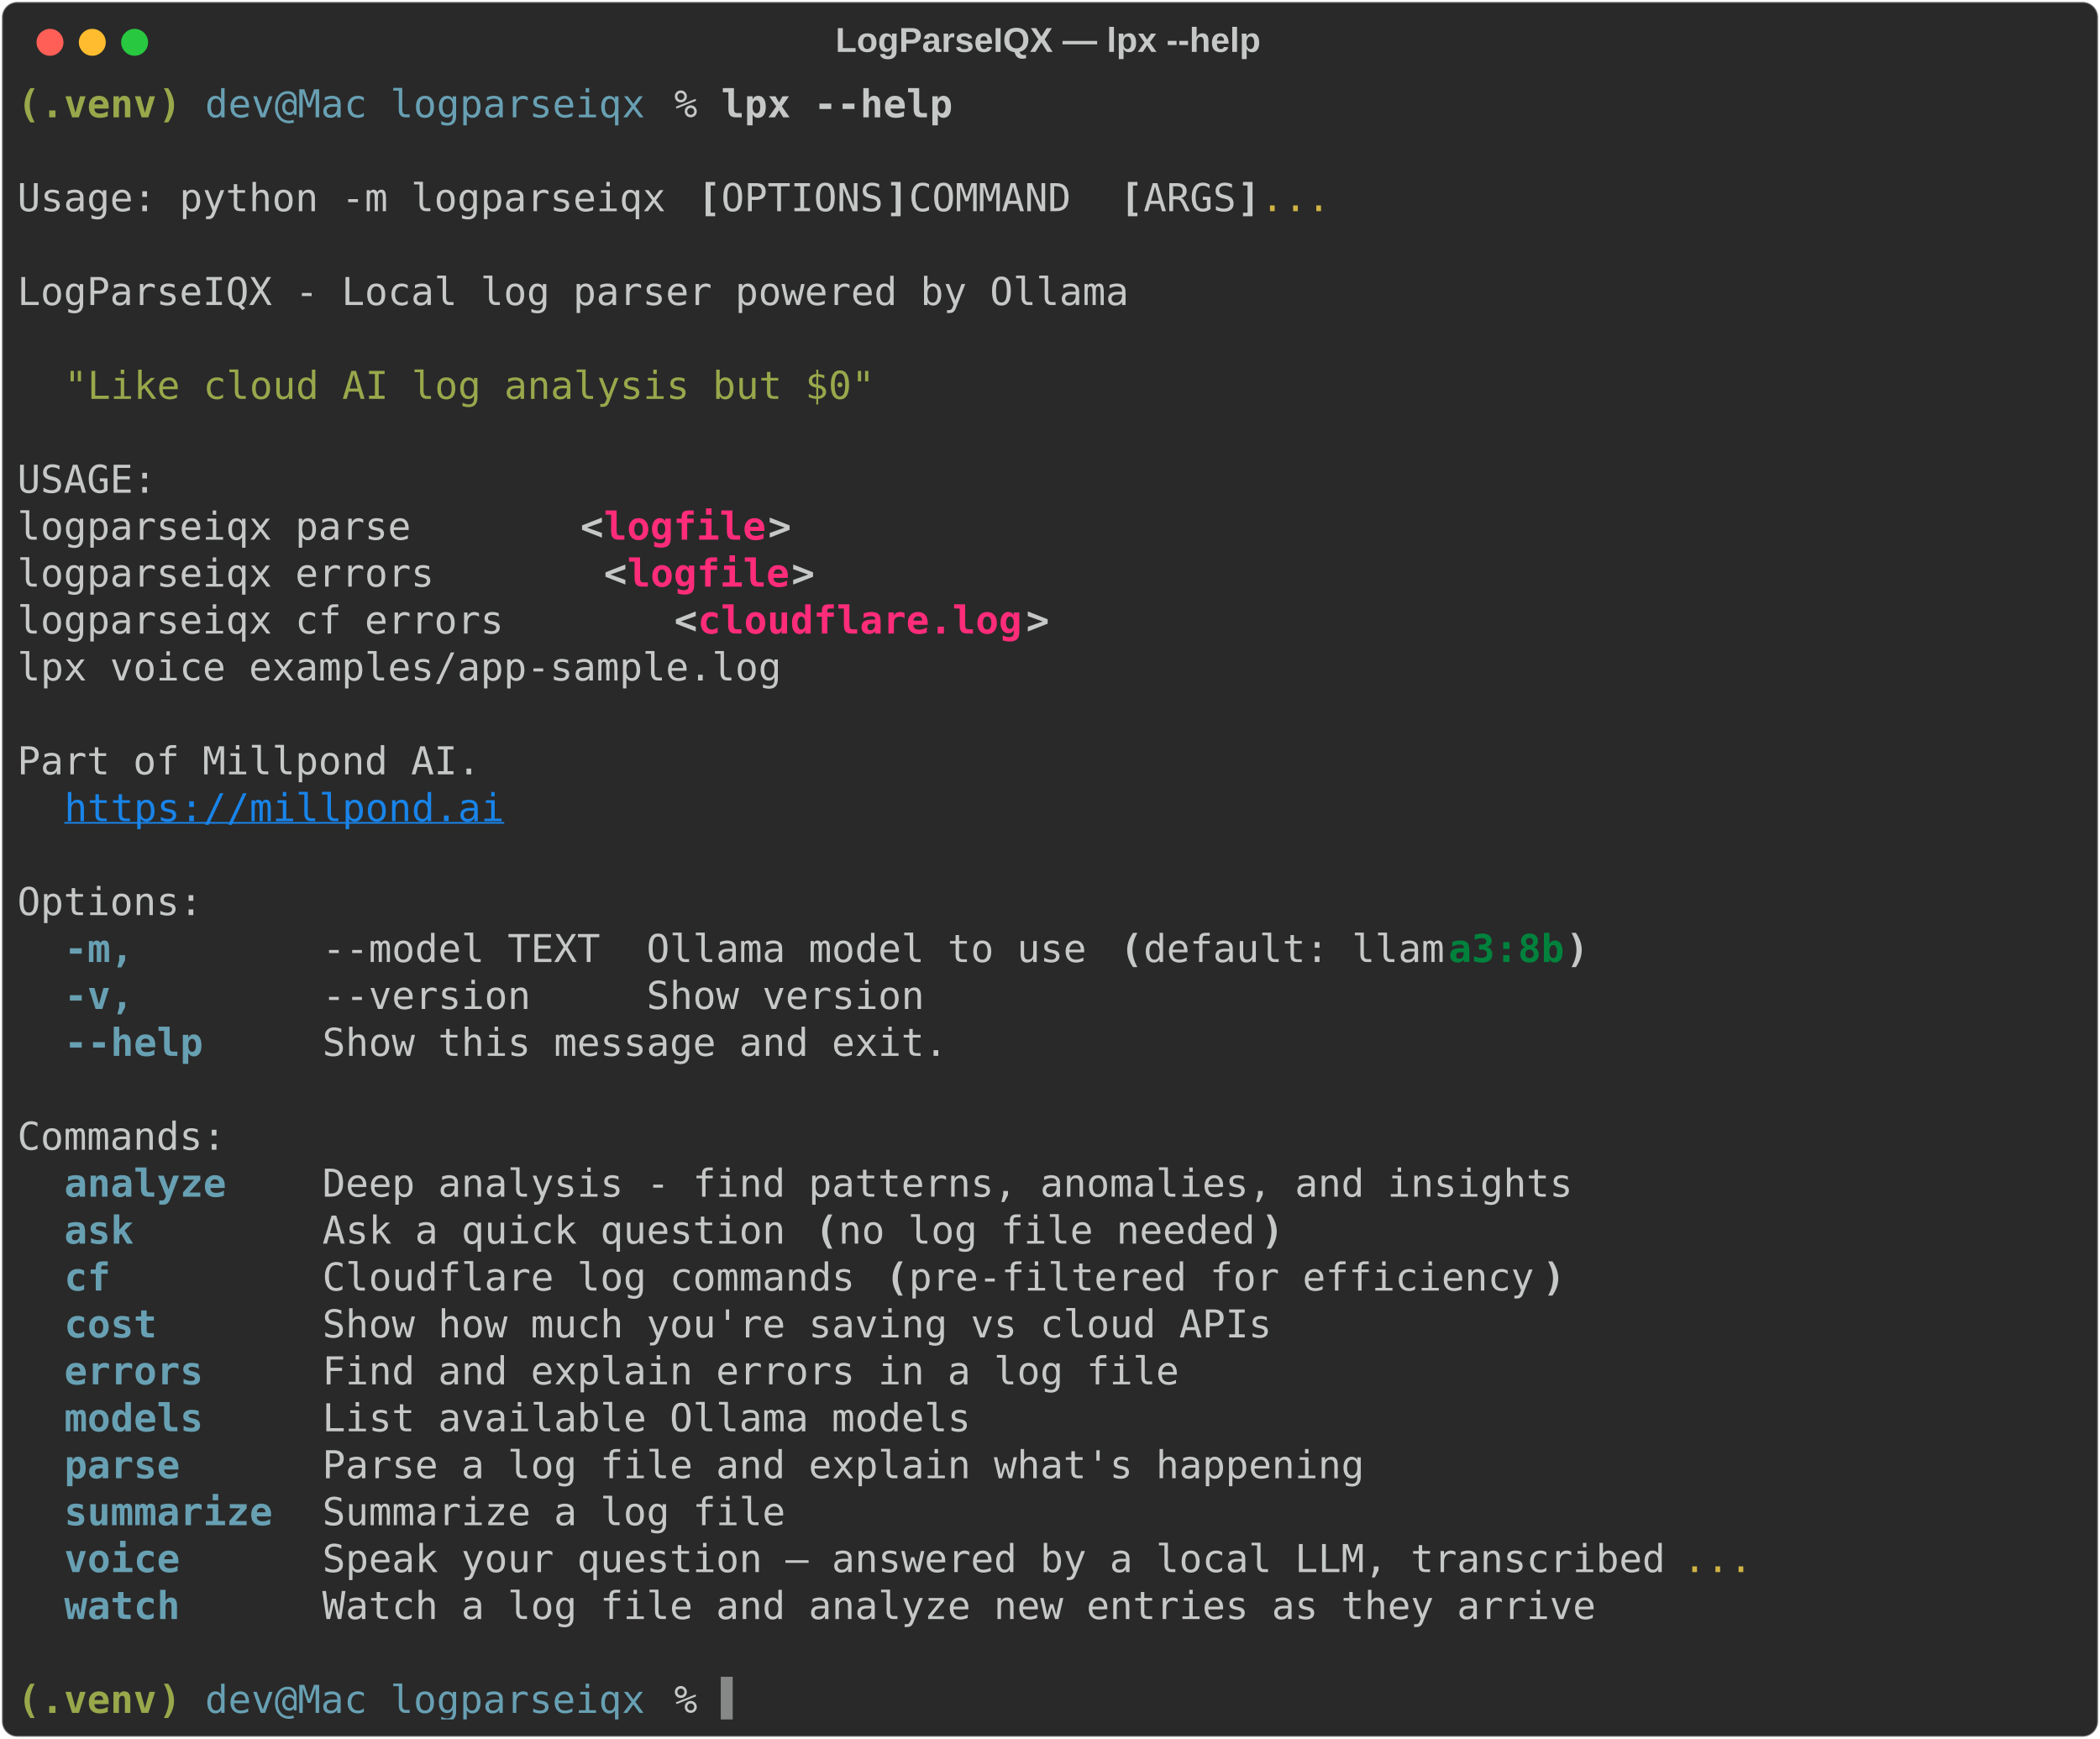
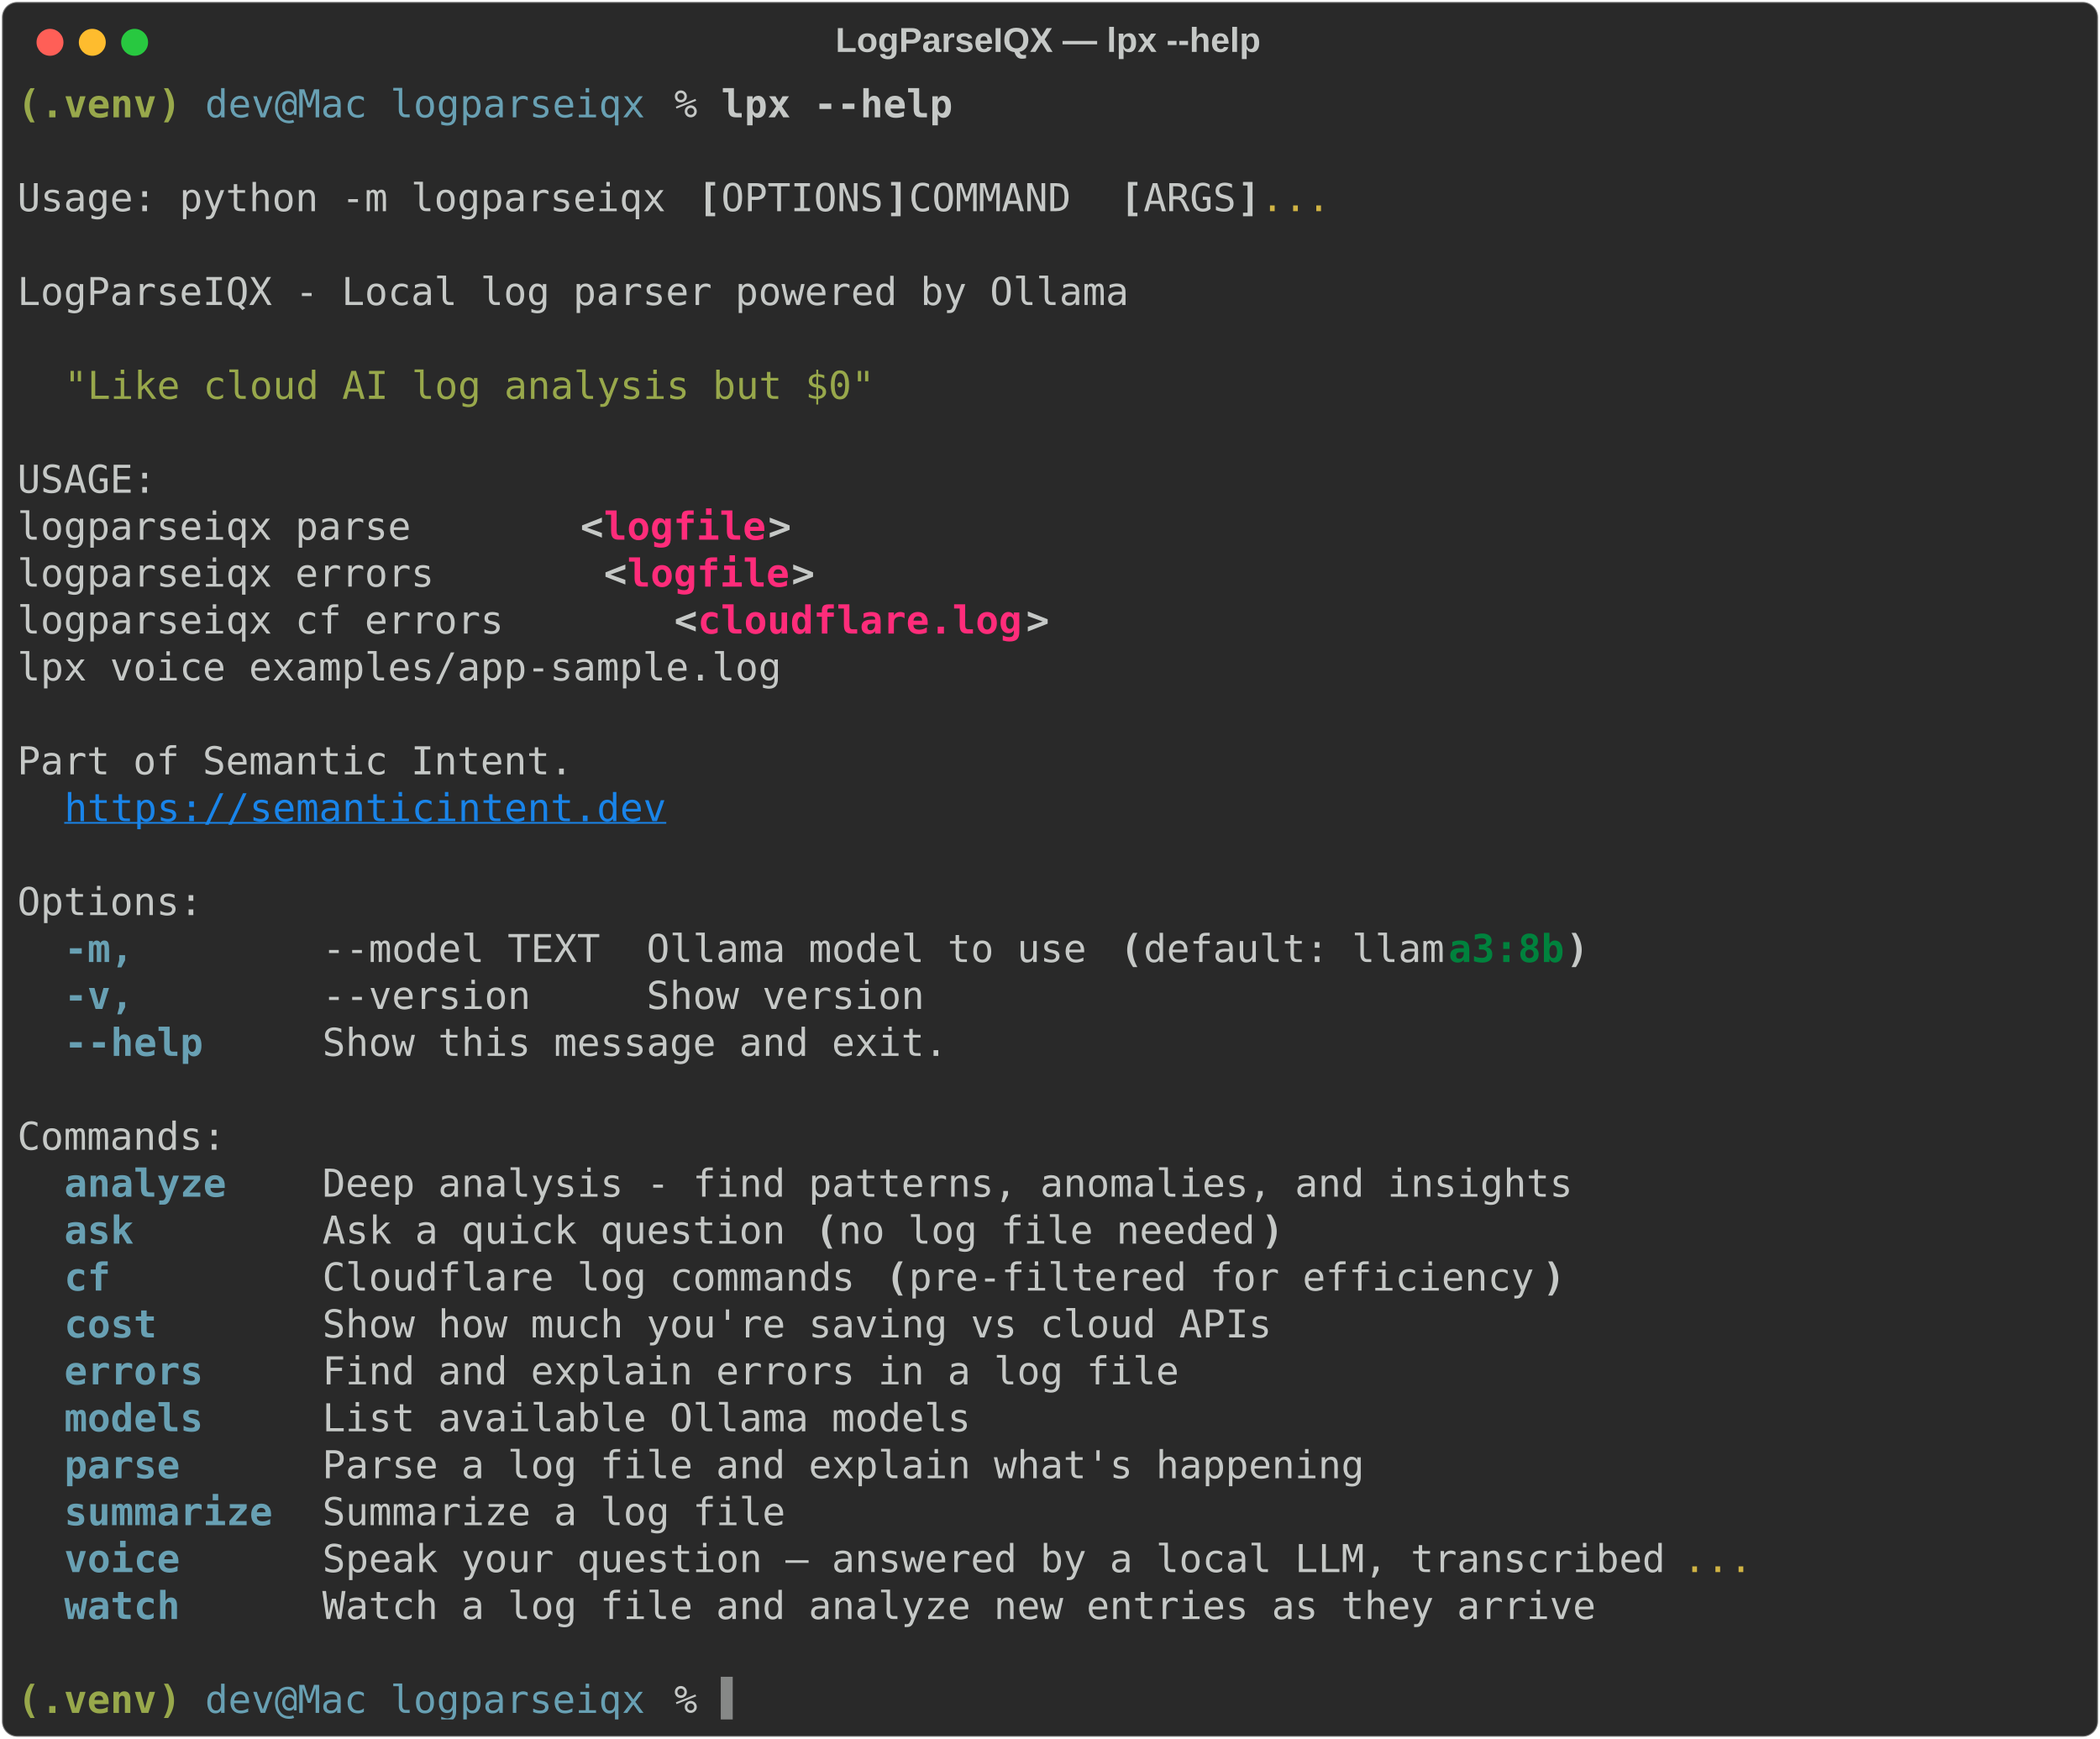
<svg xmlns="http://www.w3.org/2000/svg" class="rich-terminal" viewBox="0 0 1092 904.0">
  <style>

    @font-face {
        font-family: "Fira Code";
        src: local("FiraCode-Regular"),
                url("https://cdnjs.cloudflare.com/ajax/libs/firacode/6.2.0/woff2/FiraCode-Regular.woff2") format("woff2"),
                url("https://cdnjs.cloudflare.com/ajax/libs/firacode/6.2.0/woff/FiraCode-Regular.woff") format("woff");
        font-style: normal;
        font-weight: 400;
    }
    @font-face {
        font-family: "Fira Code";
        src: local("FiraCode-Bold"),
                url("https://cdnjs.cloudflare.com/ajax/libs/firacode/6.2.0/woff2/FiraCode-Bold.woff2") format("woff2"),
                url("https://cdnjs.cloudflare.com/ajax/libs/firacode/6.2.0/woff/FiraCode-Bold.woff") format("woff");
        font-style: bold;
        font-weight: 700;
    }

-     .terminal-3034271857-matrix {
+     .terminal-1617581386-matrix {
        font-family: Fira Code, monospace;
        font-size: 20px;
        line-height: 24.4px;
        font-variant-east-asian: full-width;
    }

-     .terminal-3034271857-title {
+     .terminal-1617581386-title {
        font-size: 18px;
        font-weight: bold;
        font-family: arial;
    }

-     .terminal-3034271857-r1 { fill: #98a84b;font-weight: bold }
- .terminal-3034271857-r2 { fill: #c5c8c6 }
- .terminal-3034271857-r3 { fill: #68a0b3 }
- .terminal-3034271857-r4 { fill: #c5c8c6;font-weight: bold }
- .terminal-3034271857-r5 { fill: #d0b344 }
- .terminal-3034271857-r6 { fill: #98a84b }
- .terminal-3034271857-r7 { fill: #ff2c7a;font-weight: bold }
- .terminal-3034271857-r8 { fill: #1984e9;text-decoration: underline; }
- .terminal-3034271857-r9 { fill: #68a0b3;font-weight: bold }
- .terminal-3034271857-r10 { fill: #00823d;font-weight: bold }
- .terminal-3034271857-r11 { fill: #868887 }
+     .terminal-1617581386-r1 { fill: #98a84b;font-weight: bold }
+ .terminal-1617581386-r2 { fill: #c5c8c6 }
+ .terminal-1617581386-r3 { fill: #68a0b3 }
+ .terminal-1617581386-r4 { fill: #c5c8c6;font-weight: bold }
+ .terminal-1617581386-r5 { fill: #d0b344 }
+ .terminal-1617581386-r6 { fill: #98a84b }
+ .terminal-1617581386-r7 { fill: #ff2c7a;font-weight: bold }
+ .terminal-1617581386-r8 { fill: #1984e9;text-decoration: underline; }
+ .terminal-1617581386-r9 { fill: #68a0b3;font-weight: bold }
+ .terminal-1617581386-r10 { fill: #00823d;font-weight: bold }
+ .terminal-1617581386-r11 { fill: #868887 }
    </style>
  <defs>
-     <clipPath id="terminal-3034271857-clip-terminal">
+     <clipPath id="terminal-1617581386-clip-terminal">
      <rect x="0" y="0" width="1072.6" height="853.0" />
    </clipPath>
-     <clipPath id="terminal-3034271857-line-0">
+     <clipPath id="terminal-1617581386-line-0">
      <rect x="0" y="1.5" width="1073.6" height="24.65" />
    </clipPath>
-     <clipPath id="terminal-3034271857-line-1">
+     <clipPath id="terminal-1617581386-line-1">
      <rect x="0" y="25.9" width="1073.6" height="24.65" />
    </clipPath>
-     <clipPath id="terminal-3034271857-line-2">
+     <clipPath id="terminal-1617581386-line-2">
      <rect x="0" y="50.3" width="1073.6" height="24.65" />
    </clipPath>
-     <clipPath id="terminal-3034271857-line-3">
+     <clipPath id="terminal-1617581386-line-3">
      <rect x="0" y="74.7" width="1073.6" height="24.65" />
    </clipPath>
-     <clipPath id="terminal-3034271857-line-4">
+     <clipPath id="terminal-1617581386-line-4">
      <rect x="0" y="99.1" width="1073.6" height="24.65" />
    </clipPath>
-     <clipPath id="terminal-3034271857-line-5">
+     <clipPath id="terminal-1617581386-line-5">
      <rect x="0" y="123.5" width="1073.6" height="24.65" />
    </clipPath>
-     <clipPath id="terminal-3034271857-line-6">
+     <clipPath id="terminal-1617581386-line-6">
      <rect x="0" y="147.9" width="1073.6" height="24.65" />
    </clipPath>
-     <clipPath id="terminal-3034271857-line-7">
+     <clipPath id="terminal-1617581386-line-7">
      <rect x="0" y="172.3" width="1073.6" height="24.65" />
    </clipPath>
-     <clipPath id="terminal-3034271857-line-8">
+     <clipPath id="terminal-1617581386-line-8">
      <rect x="0" y="196.7" width="1073.6" height="24.65" />
    </clipPath>
-     <clipPath id="terminal-3034271857-line-9">
+     <clipPath id="terminal-1617581386-line-9">
      <rect x="0" y="221.1" width="1073.6" height="24.65" />
    </clipPath>
-     <clipPath id="terminal-3034271857-line-10">
+     <clipPath id="terminal-1617581386-line-10">
      <rect x="0" y="245.5" width="1073.6" height="24.65" />
    </clipPath>
-     <clipPath id="terminal-3034271857-line-11">
+     <clipPath id="terminal-1617581386-line-11">
      <rect x="0" y="269.9" width="1073.6" height="24.65" />
    </clipPath>
-     <clipPath id="terminal-3034271857-line-12">
+     <clipPath id="terminal-1617581386-line-12">
      <rect x="0" y="294.3" width="1073.6" height="24.65" />
    </clipPath>
-     <clipPath id="terminal-3034271857-line-13">
+     <clipPath id="terminal-1617581386-line-13">
      <rect x="0" y="318.7" width="1073.6" height="24.65" />
    </clipPath>
-     <clipPath id="terminal-3034271857-line-14">
+     <clipPath id="terminal-1617581386-line-14">
      <rect x="0" y="343.1" width="1073.6" height="24.65" />
    </clipPath>
-     <clipPath id="terminal-3034271857-line-15">
+     <clipPath id="terminal-1617581386-line-15">
      <rect x="0" y="367.5" width="1073.6" height="24.65" />
    </clipPath>
-     <clipPath id="terminal-3034271857-line-16">
+     <clipPath id="terminal-1617581386-line-16">
      <rect x="0" y="391.9" width="1073.6" height="24.65" />
    </clipPath>
-     <clipPath id="terminal-3034271857-line-17">
+     <clipPath id="terminal-1617581386-line-17">
      <rect x="0" y="416.3" width="1073.6" height="24.65" />
    </clipPath>
-     <clipPath id="terminal-3034271857-line-18">
+     <clipPath id="terminal-1617581386-line-18">
      <rect x="0" y="440.7" width="1073.6" height="24.65" />
    </clipPath>
-     <clipPath id="terminal-3034271857-line-19">
+     <clipPath id="terminal-1617581386-line-19">
      <rect x="0" y="465.1" width="1073.6" height="24.65" />
    </clipPath>
-     <clipPath id="terminal-3034271857-line-20">
+     <clipPath id="terminal-1617581386-line-20">
      <rect x="0" y="489.5" width="1073.6" height="24.65" />
    </clipPath>
-     <clipPath id="terminal-3034271857-line-21">
+     <clipPath id="terminal-1617581386-line-21">
      <rect x="0" y="513.9" width="1073.6" height="24.65" />
    </clipPath>
-     <clipPath id="terminal-3034271857-line-22">
+     <clipPath id="terminal-1617581386-line-22">
      <rect x="0" y="538.3" width="1073.6" height="24.65" />
    </clipPath>
-     <clipPath id="terminal-3034271857-line-23">
+     <clipPath id="terminal-1617581386-line-23">
      <rect x="0" y="562.7" width="1073.6" height="24.65" />
    </clipPath>
-     <clipPath id="terminal-3034271857-line-24">
+     <clipPath id="terminal-1617581386-line-24">
      <rect x="0" y="587.1" width="1073.6" height="24.65" />
    </clipPath>
-     <clipPath id="terminal-3034271857-line-25">
+     <clipPath id="terminal-1617581386-line-25">
      <rect x="0" y="611.5" width="1073.6" height="24.65" />
    </clipPath>
-     <clipPath id="terminal-3034271857-line-26">
+     <clipPath id="terminal-1617581386-line-26">
      <rect x="0" y="635.9" width="1073.6" height="24.65" />
    </clipPath>
-     <clipPath id="terminal-3034271857-line-27">
+     <clipPath id="terminal-1617581386-line-27">
      <rect x="0" y="660.3" width="1073.6" height="24.65" />
    </clipPath>
-     <clipPath id="terminal-3034271857-line-28">
+     <clipPath id="terminal-1617581386-line-28">
      <rect x="0" y="684.7" width="1073.6" height="24.65" />
    </clipPath>
-     <clipPath id="terminal-3034271857-line-29">
+     <clipPath id="terminal-1617581386-line-29">
      <rect x="0" y="709.1" width="1073.6" height="24.65" />
    </clipPath>
-     <clipPath id="terminal-3034271857-line-30">
+     <clipPath id="terminal-1617581386-line-30">
      <rect x="0" y="733.5" width="1073.6" height="24.65" />
    </clipPath>
-     <clipPath id="terminal-3034271857-line-31">
+     <clipPath id="terminal-1617581386-line-31">
      <rect x="0" y="757.9" width="1073.6" height="24.65" />
    </clipPath>
-     <clipPath id="terminal-3034271857-line-32">
+     <clipPath id="terminal-1617581386-line-32">
      <rect x="0" y="782.3" width="1073.6" height="24.65" />
    </clipPath>
-     <clipPath id="terminal-3034271857-line-33">
+     <clipPath id="terminal-1617581386-line-33">
      <rect x="0" y="806.7" width="1073.6" height="24.65" />
    </clipPath>
  </defs>
  <rect fill="#292929" stroke="rgba(255,255,255,0.35)" stroke-width="1" x="1" y="1" width="1090" height="902" rx="8" />
-   <text class="terminal-3034271857-title" fill="#c5c8c6" text-anchor="middle" x="545" y="27">LogParseIQX — lpx --help</text>
+   <text class="terminal-1617581386-title" fill="#c5c8c6" text-anchor="middle" x="545" y="27">LogParseIQX — lpx --help</text>
  <g transform="translate(26,22)">
    <circle cx="0" cy="0" r="7" fill="#ff5f57" />
    <circle cx="22" cy="0" r="7" fill="#febc2e" />
    <circle cx="44" cy="0" r="7" fill="#28c840" />
  </g>
-   <g transform="translate(9, 41)" clip-path="url(#terminal-3034271857-clip-terminal)">
-     <g class="terminal-3034271857-matrix">
-       <text class="terminal-3034271857-r1" x="0" y="20" textLength="12.2" clip-path="url(#terminal-3034271857-line-0)">(</text>
-       <text class="terminal-3034271857-r1" x="12.2" y="20" textLength="61" clip-path="url(#terminal-3034271857-line-0)">.venv</text>
-       <text class="terminal-3034271857-r1" x="73.2" y="20" textLength="12.2" clip-path="url(#terminal-3034271857-line-0)">)</text>
-       <text class="terminal-3034271857-r3" x="97.6" y="20" textLength="231.8" clip-path="url(#terminal-3034271857-line-0)">dev@Mac logparseiqx</text>
-       <text class="terminal-3034271857-r2" x="341.6" y="20" textLength="12.2" clip-path="url(#terminal-3034271857-line-0)">%</text>
-       <text class="terminal-3034271857-r4" x="366" y="20" textLength="122" clip-path="url(#terminal-3034271857-line-0)">lpx --help</text>
-       <text class="terminal-3034271857-r2" x="1073.6" y="20" textLength="12.2" clip-path="url(#terminal-3034271857-line-0)">
- </text>
-       <text class="terminal-3034271857-r2" x="1073.6" y="44.4" textLength="12.2" clip-path="url(#terminal-3034271857-line-1)">
- </text>
-       <text class="terminal-3034271857-r2" x="0" y="68.8" textLength="353.8" clip-path="url(#terminal-3034271857-line-2)">Usage: python -m logparseiqx </text>
-       <text class="terminal-3034271857-r4" x="353.8" y="68.8" textLength="12.2" clip-path="url(#terminal-3034271857-line-2)">[</text>
-       <text class="terminal-3034271857-r2" x="366" y="68.8" textLength="85.4" clip-path="url(#terminal-3034271857-line-2)">OPTIONS</text>
-       <text class="terminal-3034271857-r4" x="451.4" y="68.8" textLength="12.2" clip-path="url(#terminal-3034271857-line-2)">]</text>
-       <text class="terminal-3034271857-r2" x="463.6" y="68.8" textLength="109.8" clip-path="url(#terminal-3034271857-line-2)"> COMMAND </text>
-       <text class="terminal-3034271857-r4" x="573.4" y="68.8" textLength="12.2" clip-path="url(#terminal-3034271857-line-2)">[</text>
-       <text class="terminal-3034271857-r2" x="585.6" y="68.8" textLength="48.8" clip-path="url(#terminal-3034271857-line-2)">ARGS</text>
-       <text class="terminal-3034271857-r4" x="634.4" y="68.8" textLength="12.2" clip-path="url(#terminal-3034271857-line-2)">]</text>
-       <text class="terminal-3034271857-r5" x="646.6" y="68.8" textLength="36.6" clip-path="url(#terminal-3034271857-line-2)">...</text>
-       <text class="terminal-3034271857-r2" x="1073.6" y="68.8" textLength="12.2" clip-path="url(#terminal-3034271857-line-2)">
- </text>
-       <text class="terminal-3034271857-r2" x="1073.6" y="93.2" textLength="12.2" clip-path="url(#terminal-3034271857-line-3)">
- </text>
-       <text class="terminal-3034271857-r2" x="0" y="117.6" textLength="610" clip-path="url(#terminal-3034271857-line-4)">  LogParseIQX - Local log parser powered by Ollama</text>
-       <text class="terminal-3034271857-r2" x="1073.6" y="117.6" textLength="12.2" clip-path="url(#terminal-3034271857-line-4)">
- </text>
-       <text class="terminal-3034271857-r2" x="1073.6" y="142" textLength="12.2" clip-path="url(#terminal-3034271857-line-5)">
- </text>
-       <text class="terminal-3034271857-r6" x="24.4" y="166.4" textLength="427" clip-path="url(#terminal-3034271857-line-6)">"Like cloud AI log analysis but $0"</text>
-       <text class="terminal-3034271857-r2" x="1073.6" y="166.4" textLength="12.2" clip-path="url(#terminal-3034271857-line-6)">
- </text>
-       <text class="terminal-3034271857-r2" x="1073.6" y="190.8" textLength="12.2" clip-path="url(#terminal-3034271857-line-7)">
- </text>
-       <text class="terminal-3034271857-r2" x="0" y="215.2" textLength="97.6" clip-path="url(#terminal-3034271857-line-8)">  USAGE:</text>
-       <text class="terminal-3034271857-r2" x="1073.6" y="215.2" textLength="12.2" clip-path="url(#terminal-3034271857-line-8)">
- </text>
-       <text class="terminal-3034271857-r2" x="0" y="239.6" textLength="292.8" clip-path="url(#terminal-3034271857-line-9)">      logparseiqx parse </text>
-       <text class="terminal-3034271857-r4" x="292.8" y="239.6" textLength="12.2" clip-path="url(#terminal-3034271857-line-9)">&lt;</text>
-       <text class="terminal-3034271857-r7" x="305" y="239.6" textLength="85.4" clip-path="url(#terminal-3034271857-line-9)">logfile</text>
-       <text class="terminal-3034271857-r4" x="390.4" y="239.6" textLength="12.2" clip-path="url(#terminal-3034271857-line-9)">&gt;</text>
-       <text class="terminal-3034271857-r2" x="1073.6" y="239.6" textLength="12.2" clip-path="url(#terminal-3034271857-line-9)">
- </text>
-       <text class="terminal-3034271857-r2" x="0" y="264" textLength="305" clip-path="url(#terminal-3034271857-line-10)">      logparseiqx errors </text>
-       <text class="terminal-3034271857-r4" x="305" y="264" textLength="12.2" clip-path="url(#terminal-3034271857-line-10)">&lt;</text>
-       <text class="terminal-3034271857-r7" x="317.2" y="264" textLength="85.4" clip-path="url(#terminal-3034271857-line-10)">logfile</text>
-       <text class="terminal-3034271857-r4" x="402.6" y="264" textLength="12.2" clip-path="url(#terminal-3034271857-line-10)">&gt;</text>
-       <text class="terminal-3034271857-r2" x="1073.6" y="264" textLength="12.2" clip-path="url(#terminal-3034271857-line-10)">
- </text>
-       <text class="terminal-3034271857-r2" x="0" y="288.4" textLength="341.6" clip-path="url(#terminal-3034271857-line-11)">      logparseiqx cf errors </text>
-       <text class="terminal-3034271857-r4" x="341.6" y="288.4" textLength="12.2" clip-path="url(#terminal-3034271857-line-11)">&lt;</text>
-       <text class="terminal-3034271857-r7" x="353.8" y="288.4" textLength="170.8" clip-path="url(#terminal-3034271857-line-11)">cloudflare.log</text>
-       <text class="terminal-3034271857-r4" x="524.6" y="288.4" textLength="12.2" clip-path="url(#terminal-3034271857-line-11)">&gt;</text>
-       <text class="terminal-3034271857-r2" x="1073.6" y="288.4" textLength="12.2" clip-path="url(#terminal-3034271857-line-11)">
- </text>
-       <text class="terminal-3034271857-r2" x="0" y="312.8" textLength="475.8" clip-path="url(#terminal-3034271857-line-12)">      lpx voice examples/app-sample.log</text>
-       <text class="terminal-3034271857-r2" x="1073.6" y="312.8" textLength="12.2" clip-path="url(#terminal-3034271857-line-12)">
- </text>
-       <text class="terminal-3034271857-r2" x="1073.6" y="337.2" textLength="12.2" clip-path="url(#terminal-3034271857-line-13)">
- </text>
-       <text class="terminal-3034271857-r2" x="0" y="361.6" textLength="268.4" clip-path="url(#terminal-3034271857-line-14)">  Part of Millpond AI.</text>
-       <text class="terminal-3034271857-r2" x="1073.6" y="361.6" textLength="12.2" clip-path="url(#terminal-3034271857-line-14)">
- </text>
-       <text class="terminal-3034271857-r8" x="24.4" y="386" textLength="231.8" clip-path="url(#terminal-3034271857-line-15)">https://millpond.ai</text>
-       <text class="terminal-3034271857-r2" x="1073.6" y="386" textLength="12.2" clip-path="url(#terminal-3034271857-line-15)">
- </text>
-       <text class="terminal-3034271857-r2" x="1073.6" y="410.4" textLength="12.2" clip-path="url(#terminal-3034271857-line-16)">
- </text>
-       <text class="terminal-3034271857-r2" x="0" y="434.8" textLength="97.6" clip-path="url(#terminal-3034271857-line-17)">Options:</text>
-       <text class="terminal-3034271857-r2" x="1073.6" y="434.8" textLength="12.2" clip-path="url(#terminal-3034271857-line-17)">
- </text>
-       <text class="terminal-3034271857-r9" x="24.4" y="459.2" textLength="134.2" clip-path="url(#terminal-3034271857-line-18)">-m,        </text>
-       <text class="terminal-3034271857-r2" x="158.6" y="459.2" textLength="414.8" clip-path="url(#terminal-3034271857-line-18)">--model TEXT  Ollama model to use </text>
-       <text class="terminal-3034271857-r4" x="573.4" y="459.2" textLength="12.2" clip-path="url(#terminal-3034271857-line-18)">(</text>
-       <text class="terminal-3034271857-r2" x="585.6" y="459.2" textLength="158.6" clip-path="url(#terminal-3034271857-line-18)">default: llam</text>
-       <text class="terminal-3034271857-r10" x="744.2" y="459.2" textLength="61" clip-path="url(#terminal-3034271857-line-18)">a3:8b</text>
-       <text class="terminal-3034271857-r4" x="805.2" y="459.2" textLength="12.2" clip-path="url(#terminal-3034271857-line-18)">)</text>
-       <text class="terminal-3034271857-r2" x="1073.6" y="459.2" textLength="12.2" clip-path="url(#terminal-3034271857-line-18)">
- </text>
-       <text class="terminal-3034271857-r9" x="24.4" y="483.6" textLength="134.2" clip-path="url(#terminal-3034271857-line-19)">-v,        </text>
-       <text class="terminal-3034271857-r2" x="158.6" y="483.6" textLength="317.2" clip-path="url(#terminal-3034271857-line-19)">--version     Show version</text>
-       <text class="terminal-3034271857-r2" x="1073.6" y="483.6" textLength="12.2" clip-path="url(#terminal-3034271857-line-19)">
- </text>
-       <text class="terminal-3034271857-r9" x="24.4" y="508" textLength="134.2" clip-path="url(#terminal-3034271857-line-20)">--help     </text>
-       <text class="terminal-3034271857-r2" x="158.6" y="508" textLength="329.4" clip-path="url(#terminal-3034271857-line-20)">Show this message and exit.</text>
-       <text class="terminal-3034271857-r2" x="1073.6" y="508" textLength="12.2" clip-path="url(#terminal-3034271857-line-20)">
- </text>
-       <text class="terminal-3034271857-r2" x="1073.6" y="532.4" textLength="12.2" clip-path="url(#terminal-3034271857-line-21)">
- </text>
-       <text class="terminal-3034271857-r2" x="0" y="556.8" textLength="109.8" clip-path="url(#terminal-3034271857-line-22)">Commands:</text>
-       <text class="terminal-3034271857-r2" x="1073.6" y="556.8" textLength="12.2" clip-path="url(#terminal-3034271857-line-22)">
- </text>
-       <text class="terminal-3034271857-r9" x="24.4" y="581.2" textLength="134.2" clip-path="url(#terminal-3034271857-line-23)">analyze    </text>
-       <text class="terminal-3034271857-r2" x="158.6" y="581.2" textLength="658.8" clip-path="url(#terminal-3034271857-line-23)">Deep analysis - find patterns, anomalies, and insights</text>
-       <text class="terminal-3034271857-r2" x="1073.6" y="581.2" textLength="12.2" clip-path="url(#terminal-3034271857-line-23)">
- </text>
-       <text class="terminal-3034271857-r9" x="24.4" y="605.6" textLength="134.2" clip-path="url(#terminal-3034271857-line-24)">ask        </text>
-       <text class="terminal-3034271857-r2" x="158.6" y="605.6" textLength="256.2" clip-path="url(#terminal-3034271857-line-24)">Ask a quick question </text>
-       <text class="terminal-3034271857-r4" x="414.8" y="605.6" textLength="12.2" clip-path="url(#terminal-3034271857-line-24)">(</text>
-       <text class="terminal-3034271857-r2" x="427" y="605.6" textLength="219.6" clip-path="url(#terminal-3034271857-line-24)">no log file needed</text>
-       <text class="terminal-3034271857-r4" x="646.6" y="605.6" textLength="12.2" clip-path="url(#terminal-3034271857-line-24)">)</text>
-       <text class="terminal-3034271857-r2" x="1073.6" y="605.6" textLength="12.2" clip-path="url(#terminal-3034271857-line-24)">
- </text>
-       <text class="terminal-3034271857-r9" x="24.4" y="630" textLength="134.2" clip-path="url(#terminal-3034271857-line-25)">cf         </text>
-       <text class="terminal-3034271857-r2" x="158.6" y="630" textLength="292.8" clip-path="url(#terminal-3034271857-line-25)">Cloudflare log commands </text>
-       <text class="terminal-3034271857-r4" x="451.4" y="630" textLength="12.2" clip-path="url(#terminal-3034271857-line-25)">(</text>
-       <text class="terminal-3034271857-r2" x="463.6" y="630" textLength="329.4" clip-path="url(#terminal-3034271857-line-25)">pre-filtered for efficiency</text>
-       <text class="terminal-3034271857-r4" x="793" y="630" textLength="12.2" clip-path="url(#terminal-3034271857-line-25)">)</text>
-       <text class="terminal-3034271857-r2" x="1073.6" y="630" textLength="12.2" clip-path="url(#terminal-3034271857-line-25)">
- </text>
-       <text class="terminal-3034271857-r9" x="24.4" y="654.4" textLength="134.2" clip-path="url(#terminal-3034271857-line-26)">cost       </text>
-       <text class="terminal-3034271857-r2" x="158.6" y="654.4" textLength="500.2" clip-path="url(#terminal-3034271857-line-26)">Show how much you're saving vs cloud APIs</text>
-       <text class="terminal-3034271857-r2" x="1073.6" y="654.4" textLength="12.2" clip-path="url(#terminal-3034271857-line-26)">
- </text>
-       <text class="terminal-3034271857-r9" x="24.4" y="678.8" textLength="134.2" clip-path="url(#terminal-3034271857-line-27)">errors     </text>
-       <text class="terminal-3034271857-r2" x="158.6" y="678.8" textLength="451.4" clip-path="url(#terminal-3034271857-line-27)">Find and explain errors in a log file</text>
-       <text class="terminal-3034271857-r2" x="1073.6" y="678.8" textLength="12.2" clip-path="url(#terminal-3034271857-line-27)">
- </text>
-       <text class="terminal-3034271857-r9" x="24.4" y="703.2" textLength="134.2" clip-path="url(#terminal-3034271857-line-28)">models     </text>
-       <text class="terminal-3034271857-r2" x="158.6" y="703.2" textLength="341.6" clip-path="url(#terminal-3034271857-line-28)">List available Ollama models</text>
-       <text class="terminal-3034271857-r2" x="1073.6" y="703.2" textLength="12.2" clip-path="url(#terminal-3034271857-line-28)">
- </text>
-       <text class="terminal-3034271857-r9" x="24.4" y="727.6" textLength="134.2" clip-path="url(#terminal-3034271857-line-29)">parse      </text>
-       <text class="terminal-3034271857-r2" x="158.6" y="727.6" textLength="549" clip-path="url(#terminal-3034271857-line-29)">Parse a log file and explain what's happening</text>
-       <text class="terminal-3034271857-r2" x="1073.6" y="727.6" textLength="12.2" clip-path="url(#terminal-3034271857-line-29)">
- </text>
-       <text class="terminal-3034271857-r9" x="24.4" y="752" textLength="134.2" clip-path="url(#terminal-3034271857-line-30)">summarize  </text>
-       <text class="terminal-3034271857-r2" x="158.6" y="752" textLength="244" clip-path="url(#terminal-3034271857-line-30)">Summarize a log file</text>
-       <text class="terminal-3034271857-r2" x="1073.6" y="752" textLength="12.2" clip-path="url(#terminal-3034271857-line-30)">
- </text>
-       <text class="terminal-3034271857-r9" x="24.4" y="776.4" textLength="134.2" clip-path="url(#terminal-3034271857-line-31)">voice      </text>
-       <text class="terminal-3034271857-r2" x="158.6" y="776.4" textLength="707.6" clip-path="url(#terminal-3034271857-line-31)">Speak your question — answered by a local LLM, transcribed</text>
-       <text class="terminal-3034271857-r5" x="866.2" y="776.4" textLength="36.6" clip-path="url(#terminal-3034271857-line-31)">...</text>
-       <text class="terminal-3034271857-r2" x="1073.6" y="776.4" textLength="12.2" clip-path="url(#terminal-3034271857-line-31)">
- </text>
-       <text class="terminal-3034271857-r9" x="24.4" y="800.8" textLength="134.2" clip-path="url(#terminal-3034271857-line-32)">watch      </text>
-       <text class="terminal-3034271857-r2" x="158.6" y="800.8" textLength="671" clip-path="url(#terminal-3034271857-line-32)">Watch a log file and analyze new entries as they arrive</text>
-       <text class="terminal-3034271857-r2" x="1073.6" y="800.8" textLength="12.2" clip-path="url(#terminal-3034271857-line-32)">
- </text>
-       <text class="terminal-3034271857-r2" x="1073.6" y="825.2" textLength="12.2" clip-path="url(#terminal-3034271857-line-33)">
- </text>
-       <text class="terminal-3034271857-r1" x="0" y="849.6" textLength="12.2" clip-path="url(#terminal-3034271857-line-34)">(</text>
-       <text class="terminal-3034271857-r1" x="12.2" y="849.6" textLength="61" clip-path="url(#terminal-3034271857-line-34)">.venv</text>
-       <text class="terminal-3034271857-r1" x="73.2" y="849.6" textLength="12.2" clip-path="url(#terminal-3034271857-line-34)">)</text>
-       <text class="terminal-3034271857-r3" x="97.6" y="849.6" textLength="231.8" clip-path="url(#terminal-3034271857-line-34)">dev@Mac logparseiqx</text>
-       <text class="terminal-3034271857-r2" x="341.6" y="849.6" textLength="12.2" clip-path="url(#terminal-3034271857-line-34)">%</text>
-       <text class="terminal-3034271857-r11" x="366" y="849.6" textLength="12.2" clip-path="url(#terminal-3034271857-line-34)">▌</text>
-       <text class="terminal-3034271857-r2" x="1073.6" y="849.6" textLength="12.2" clip-path="url(#terminal-3034271857-line-34)">
+   <g transform="translate(9, 41)" clip-path="url(#terminal-1617581386-clip-terminal)">
+     <g class="terminal-1617581386-matrix">
+       <text class="terminal-1617581386-r1" x="0" y="20" textLength="12.2" clip-path="url(#terminal-1617581386-line-0)">(</text>
+       <text class="terminal-1617581386-r1" x="12.2" y="20" textLength="61" clip-path="url(#terminal-1617581386-line-0)">.venv</text>
+       <text class="terminal-1617581386-r1" x="73.2" y="20" textLength="12.2" clip-path="url(#terminal-1617581386-line-0)">)</text>
+       <text class="terminal-1617581386-r3" x="97.6" y="20" textLength="231.8" clip-path="url(#terminal-1617581386-line-0)">dev@Mac logparseiqx</text>
+       <text class="terminal-1617581386-r2" x="341.6" y="20" textLength="12.2" clip-path="url(#terminal-1617581386-line-0)">%</text>
+       <text class="terminal-1617581386-r4" x="366" y="20" textLength="122" clip-path="url(#terminal-1617581386-line-0)">lpx --help</text>
+       <text class="terminal-1617581386-r2" x="1073.6" y="20" textLength="12.2" clip-path="url(#terminal-1617581386-line-0)">
+ </text>
+       <text class="terminal-1617581386-r2" x="1073.6" y="44.4" textLength="12.2" clip-path="url(#terminal-1617581386-line-1)">
+ </text>
+       <text class="terminal-1617581386-r2" x="0" y="68.8" textLength="353.8" clip-path="url(#terminal-1617581386-line-2)">Usage: python -m logparseiqx </text>
+       <text class="terminal-1617581386-r4" x="353.8" y="68.8" textLength="12.2" clip-path="url(#terminal-1617581386-line-2)">[</text>
+       <text class="terminal-1617581386-r2" x="366" y="68.8" textLength="85.4" clip-path="url(#terminal-1617581386-line-2)">OPTIONS</text>
+       <text class="terminal-1617581386-r4" x="451.4" y="68.8" textLength="12.2" clip-path="url(#terminal-1617581386-line-2)">]</text>
+       <text class="terminal-1617581386-r2" x="463.6" y="68.8" textLength="109.8" clip-path="url(#terminal-1617581386-line-2)"> COMMAND </text>
+       <text class="terminal-1617581386-r4" x="573.4" y="68.8" textLength="12.2" clip-path="url(#terminal-1617581386-line-2)">[</text>
+       <text class="terminal-1617581386-r2" x="585.6" y="68.8" textLength="48.8" clip-path="url(#terminal-1617581386-line-2)">ARGS</text>
+       <text class="terminal-1617581386-r4" x="634.4" y="68.8" textLength="12.2" clip-path="url(#terminal-1617581386-line-2)">]</text>
+       <text class="terminal-1617581386-r5" x="646.6" y="68.8" textLength="36.6" clip-path="url(#terminal-1617581386-line-2)">...</text>
+       <text class="terminal-1617581386-r2" x="1073.6" y="68.8" textLength="12.2" clip-path="url(#terminal-1617581386-line-2)">
+ </text>
+       <text class="terminal-1617581386-r2" x="1073.6" y="93.2" textLength="12.2" clip-path="url(#terminal-1617581386-line-3)">
+ </text>
+       <text class="terminal-1617581386-r2" x="0" y="117.6" textLength="610" clip-path="url(#terminal-1617581386-line-4)">  LogParseIQX - Local log parser powered by Ollama</text>
+       <text class="terminal-1617581386-r2" x="1073.6" y="117.6" textLength="12.2" clip-path="url(#terminal-1617581386-line-4)">
+ </text>
+       <text class="terminal-1617581386-r2" x="1073.6" y="142" textLength="12.2" clip-path="url(#terminal-1617581386-line-5)">
+ </text>
+       <text class="terminal-1617581386-r6" x="24.4" y="166.4" textLength="427" clip-path="url(#terminal-1617581386-line-6)">"Like cloud AI log analysis but $0"</text>
+       <text class="terminal-1617581386-r2" x="1073.6" y="166.4" textLength="12.2" clip-path="url(#terminal-1617581386-line-6)">
+ </text>
+       <text class="terminal-1617581386-r2" x="1073.6" y="190.8" textLength="12.2" clip-path="url(#terminal-1617581386-line-7)">
+ </text>
+       <text class="terminal-1617581386-r2" x="0" y="215.2" textLength="97.6" clip-path="url(#terminal-1617581386-line-8)">  USAGE:</text>
+       <text class="terminal-1617581386-r2" x="1073.6" y="215.2" textLength="12.2" clip-path="url(#terminal-1617581386-line-8)">
+ </text>
+       <text class="terminal-1617581386-r2" x="0" y="239.6" textLength="292.8" clip-path="url(#terminal-1617581386-line-9)">      logparseiqx parse </text>
+       <text class="terminal-1617581386-r4" x="292.8" y="239.6" textLength="12.2" clip-path="url(#terminal-1617581386-line-9)">&lt;</text>
+       <text class="terminal-1617581386-r7" x="305" y="239.6" textLength="85.4" clip-path="url(#terminal-1617581386-line-9)">logfile</text>
+       <text class="terminal-1617581386-r4" x="390.4" y="239.6" textLength="12.2" clip-path="url(#terminal-1617581386-line-9)">&gt;</text>
+       <text class="terminal-1617581386-r2" x="1073.6" y="239.6" textLength="12.2" clip-path="url(#terminal-1617581386-line-9)">
+ </text>
+       <text class="terminal-1617581386-r2" x="0" y="264" textLength="305" clip-path="url(#terminal-1617581386-line-10)">      logparseiqx errors </text>
+       <text class="terminal-1617581386-r4" x="305" y="264" textLength="12.2" clip-path="url(#terminal-1617581386-line-10)">&lt;</text>
+       <text class="terminal-1617581386-r7" x="317.2" y="264" textLength="85.4" clip-path="url(#terminal-1617581386-line-10)">logfile</text>
+       <text class="terminal-1617581386-r4" x="402.6" y="264" textLength="12.2" clip-path="url(#terminal-1617581386-line-10)">&gt;</text>
+       <text class="terminal-1617581386-r2" x="1073.6" y="264" textLength="12.2" clip-path="url(#terminal-1617581386-line-10)">
+ </text>
+       <text class="terminal-1617581386-r2" x="0" y="288.4" textLength="341.6" clip-path="url(#terminal-1617581386-line-11)">      logparseiqx cf errors </text>
+       <text class="terminal-1617581386-r4" x="341.6" y="288.4" textLength="12.2" clip-path="url(#terminal-1617581386-line-11)">&lt;</text>
+       <text class="terminal-1617581386-r7" x="353.8" y="288.4" textLength="170.8" clip-path="url(#terminal-1617581386-line-11)">cloudflare.log</text>
+       <text class="terminal-1617581386-r4" x="524.6" y="288.4" textLength="12.2" clip-path="url(#terminal-1617581386-line-11)">&gt;</text>
+       <text class="terminal-1617581386-r2" x="1073.6" y="288.4" textLength="12.2" clip-path="url(#terminal-1617581386-line-11)">
+ </text>
+       <text class="terminal-1617581386-r2" x="0" y="312.8" textLength="475.8" clip-path="url(#terminal-1617581386-line-12)">      lpx voice examples/app-sample.log</text>
+       <text class="terminal-1617581386-r2" x="1073.6" y="312.8" textLength="12.2" clip-path="url(#terminal-1617581386-line-12)">
+ </text>
+       <text class="terminal-1617581386-r2" x="1073.6" y="337.2" textLength="12.2" clip-path="url(#terminal-1617581386-line-13)">
+ </text>
+       <text class="terminal-1617581386-r2" x="0" y="361.6" textLength="317.2" clip-path="url(#terminal-1617581386-line-14)">  Part of Semantic Intent.</text>
+       <text class="terminal-1617581386-r2" x="1073.6" y="361.6" textLength="12.2" clip-path="url(#terminal-1617581386-line-14)">
+ </text>
+       <text class="terminal-1617581386-r8" x="24.4" y="386" textLength="317.2" clip-path="url(#terminal-1617581386-line-15)">https://semanticintent.dev</text>
+       <text class="terminal-1617581386-r2" x="1073.6" y="386" textLength="12.2" clip-path="url(#terminal-1617581386-line-15)">
+ </text>
+       <text class="terminal-1617581386-r2" x="1073.6" y="410.4" textLength="12.2" clip-path="url(#terminal-1617581386-line-16)">
+ </text>
+       <text class="terminal-1617581386-r2" x="0" y="434.8" textLength="97.6" clip-path="url(#terminal-1617581386-line-17)">Options:</text>
+       <text class="terminal-1617581386-r2" x="1073.6" y="434.8" textLength="12.2" clip-path="url(#terminal-1617581386-line-17)">
+ </text>
+       <text class="terminal-1617581386-r9" x="24.4" y="459.2" textLength="134.2" clip-path="url(#terminal-1617581386-line-18)">-m,        </text>
+       <text class="terminal-1617581386-r2" x="158.6" y="459.2" textLength="414.8" clip-path="url(#terminal-1617581386-line-18)">--model TEXT  Ollama model to use </text>
+       <text class="terminal-1617581386-r4" x="573.4" y="459.2" textLength="12.2" clip-path="url(#terminal-1617581386-line-18)">(</text>
+       <text class="terminal-1617581386-r2" x="585.6" y="459.2" textLength="158.6" clip-path="url(#terminal-1617581386-line-18)">default: llam</text>
+       <text class="terminal-1617581386-r10" x="744.2" y="459.2" textLength="61" clip-path="url(#terminal-1617581386-line-18)">a3:8b</text>
+       <text class="terminal-1617581386-r4" x="805.2" y="459.2" textLength="12.2" clip-path="url(#terminal-1617581386-line-18)">)</text>
+       <text class="terminal-1617581386-r2" x="1073.6" y="459.2" textLength="12.2" clip-path="url(#terminal-1617581386-line-18)">
+ </text>
+       <text class="terminal-1617581386-r9" x="24.4" y="483.6" textLength="134.2" clip-path="url(#terminal-1617581386-line-19)">-v,        </text>
+       <text class="terminal-1617581386-r2" x="158.6" y="483.6" textLength="317.2" clip-path="url(#terminal-1617581386-line-19)">--version     Show version</text>
+       <text class="terminal-1617581386-r2" x="1073.6" y="483.6" textLength="12.2" clip-path="url(#terminal-1617581386-line-19)">
+ </text>
+       <text class="terminal-1617581386-r9" x="24.4" y="508" textLength="134.2" clip-path="url(#terminal-1617581386-line-20)">--help     </text>
+       <text class="terminal-1617581386-r2" x="158.6" y="508" textLength="329.4" clip-path="url(#terminal-1617581386-line-20)">Show this message and exit.</text>
+       <text class="terminal-1617581386-r2" x="1073.6" y="508" textLength="12.2" clip-path="url(#terminal-1617581386-line-20)">
+ </text>
+       <text class="terminal-1617581386-r2" x="1073.6" y="532.4" textLength="12.2" clip-path="url(#terminal-1617581386-line-21)">
+ </text>
+       <text class="terminal-1617581386-r2" x="0" y="556.8" textLength="109.8" clip-path="url(#terminal-1617581386-line-22)">Commands:</text>
+       <text class="terminal-1617581386-r2" x="1073.6" y="556.8" textLength="12.2" clip-path="url(#terminal-1617581386-line-22)">
+ </text>
+       <text class="terminal-1617581386-r9" x="24.4" y="581.2" textLength="134.2" clip-path="url(#terminal-1617581386-line-23)">analyze    </text>
+       <text class="terminal-1617581386-r2" x="158.6" y="581.2" textLength="658.8" clip-path="url(#terminal-1617581386-line-23)">Deep analysis - find patterns, anomalies, and insights</text>
+       <text class="terminal-1617581386-r2" x="1073.6" y="581.2" textLength="12.2" clip-path="url(#terminal-1617581386-line-23)">
+ </text>
+       <text class="terminal-1617581386-r9" x="24.4" y="605.6" textLength="134.2" clip-path="url(#terminal-1617581386-line-24)">ask        </text>
+       <text class="terminal-1617581386-r2" x="158.6" y="605.6" textLength="256.2" clip-path="url(#terminal-1617581386-line-24)">Ask a quick question </text>
+       <text class="terminal-1617581386-r4" x="414.8" y="605.6" textLength="12.2" clip-path="url(#terminal-1617581386-line-24)">(</text>
+       <text class="terminal-1617581386-r2" x="427" y="605.6" textLength="219.6" clip-path="url(#terminal-1617581386-line-24)">no log file needed</text>
+       <text class="terminal-1617581386-r4" x="646.6" y="605.6" textLength="12.2" clip-path="url(#terminal-1617581386-line-24)">)</text>
+       <text class="terminal-1617581386-r2" x="1073.6" y="605.6" textLength="12.2" clip-path="url(#terminal-1617581386-line-24)">
+ </text>
+       <text class="terminal-1617581386-r9" x="24.4" y="630" textLength="134.2" clip-path="url(#terminal-1617581386-line-25)">cf         </text>
+       <text class="terminal-1617581386-r2" x="158.6" y="630" textLength="292.8" clip-path="url(#terminal-1617581386-line-25)">Cloudflare log commands </text>
+       <text class="terminal-1617581386-r4" x="451.4" y="630" textLength="12.2" clip-path="url(#terminal-1617581386-line-25)">(</text>
+       <text class="terminal-1617581386-r2" x="463.6" y="630" textLength="329.4" clip-path="url(#terminal-1617581386-line-25)">pre-filtered for efficiency</text>
+       <text class="terminal-1617581386-r4" x="793" y="630" textLength="12.2" clip-path="url(#terminal-1617581386-line-25)">)</text>
+       <text class="terminal-1617581386-r2" x="1073.6" y="630" textLength="12.2" clip-path="url(#terminal-1617581386-line-25)">
+ </text>
+       <text class="terminal-1617581386-r9" x="24.4" y="654.4" textLength="134.2" clip-path="url(#terminal-1617581386-line-26)">cost       </text>
+       <text class="terminal-1617581386-r2" x="158.6" y="654.4" textLength="500.2" clip-path="url(#terminal-1617581386-line-26)">Show how much you're saving vs cloud APIs</text>
+       <text class="terminal-1617581386-r2" x="1073.6" y="654.4" textLength="12.2" clip-path="url(#terminal-1617581386-line-26)">
+ </text>
+       <text class="terminal-1617581386-r9" x="24.4" y="678.8" textLength="134.2" clip-path="url(#terminal-1617581386-line-27)">errors     </text>
+       <text class="terminal-1617581386-r2" x="158.6" y="678.8" textLength="451.4" clip-path="url(#terminal-1617581386-line-27)">Find and explain errors in a log file</text>
+       <text class="terminal-1617581386-r2" x="1073.6" y="678.8" textLength="12.2" clip-path="url(#terminal-1617581386-line-27)">
+ </text>
+       <text class="terminal-1617581386-r9" x="24.4" y="703.2" textLength="134.2" clip-path="url(#terminal-1617581386-line-28)">models     </text>
+       <text class="terminal-1617581386-r2" x="158.6" y="703.2" textLength="341.6" clip-path="url(#terminal-1617581386-line-28)">List available Ollama models</text>
+       <text class="terminal-1617581386-r2" x="1073.6" y="703.2" textLength="12.2" clip-path="url(#terminal-1617581386-line-28)">
+ </text>
+       <text class="terminal-1617581386-r9" x="24.4" y="727.6" textLength="134.2" clip-path="url(#terminal-1617581386-line-29)">parse      </text>
+       <text class="terminal-1617581386-r2" x="158.6" y="727.6" textLength="549" clip-path="url(#terminal-1617581386-line-29)">Parse a log file and explain what's happening</text>
+       <text class="terminal-1617581386-r2" x="1073.6" y="727.6" textLength="12.2" clip-path="url(#terminal-1617581386-line-29)">
+ </text>
+       <text class="terminal-1617581386-r9" x="24.4" y="752" textLength="134.2" clip-path="url(#terminal-1617581386-line-30)">summarize  </text>
+       <text class="terminal-1617581386-r2" x="158.6" y="752" textLength="244" clip-path="url(#terminal-1617581386-line-30)">Summarize a log file</text>
+       <text class="terminal-1617581386-r2" x="1073.6" y="752" textLength="12.2" clip-path="url(#terminal-1617581386-line-30)">
+ </text>
+       <text class="terminal-1617581386-r9" x="24.4" y="776.4" textLength="134.2" clip-path="url(#terminal-1617581386-line-31)">voice      </text>
+       <text class="terminal-1617581386-r2" x="158.6" y="776.4" textLength="707.6" clip-path="url(#terminal-1617581386-line-31)">Speak your question — answered by a local LLM, transcribed</text>
+       <text class="terminal-1617581386-r5" x="866.2" y="776.4" textLength="36.6" clip-path="url(#terminal-1617581386-line-31)">...</text>
+       <text class="terminal-1617581386-r2" x="1073.6" y="776.4" textLength="12.2" clip-path="url(#terminal-1617581386-line-31)">
+ </text>
+       <text class="terminal-1617581386-r9" x="24.4" y="800.8" textLength="134.2" clip-path="url(#terminal-1617581386-line-32)">watch      </text>
+       <text class="terminal-1617581386-r2" x="158.6" y="800.8" textLength="671" clip-path="url(#terminal-1617581386-line-32)">Watch a log file and analyze new entries as they arrive</text>
+       <text class="terminal-1617581386-r2" x="1073.6" y="800.8" textLength="12.2" clip-path="url(#terminal-1617581386-line-32)">
+ </text>
+       <text class="terminal-1617581386-r2" x="1073.6" y="825.2" textLength="12.2" clip-path="url(#terminal-1617581386-line-33)">
+ </text>
+       <text class="terminal-1617581386-r1" x="0" y="849.6" textLength="12.2" clip-path="url(#terminal-1617581386-line-34)">(</text>
+       <text class="terminal-1617581386-r1" x="12.2" y="849.6" textLength="61" clip-path="url(#terminal-1617581386-line-34)">.venv</text>
+       <text class="terminal-1617581386-r1" x="73.2" y="849.6" textLength="12.2" clip-path="url(#terminal-1617581386-line-34)">)</text>
+       <text class="terminal-1617581386-r3" x="97.6" y="849.6" textLength="231.8" clip-path="url(#terminal-1617581386-line-34)">dev@Mac logparseiqx</text>
+       <text class="terminal-1617581386-r2" x="341.6" y="849.6" textLength="12.2" clip-path="url(#terminal-1617581386-line-34)">%</text>
+       <text class="terminal-1617581386-r11" x="366" y="849.6" textLength="12.2" clip-path="url(#terminal-1617581386-line-34)">▌</text>
+       <text class="terminal-1617581386-r2" x="1073.6" y="849.6" textLength="12.2" clip-path="url(#terminal-1617581386-line-34)">
</text>
    </g>
  </g>
</svg>
